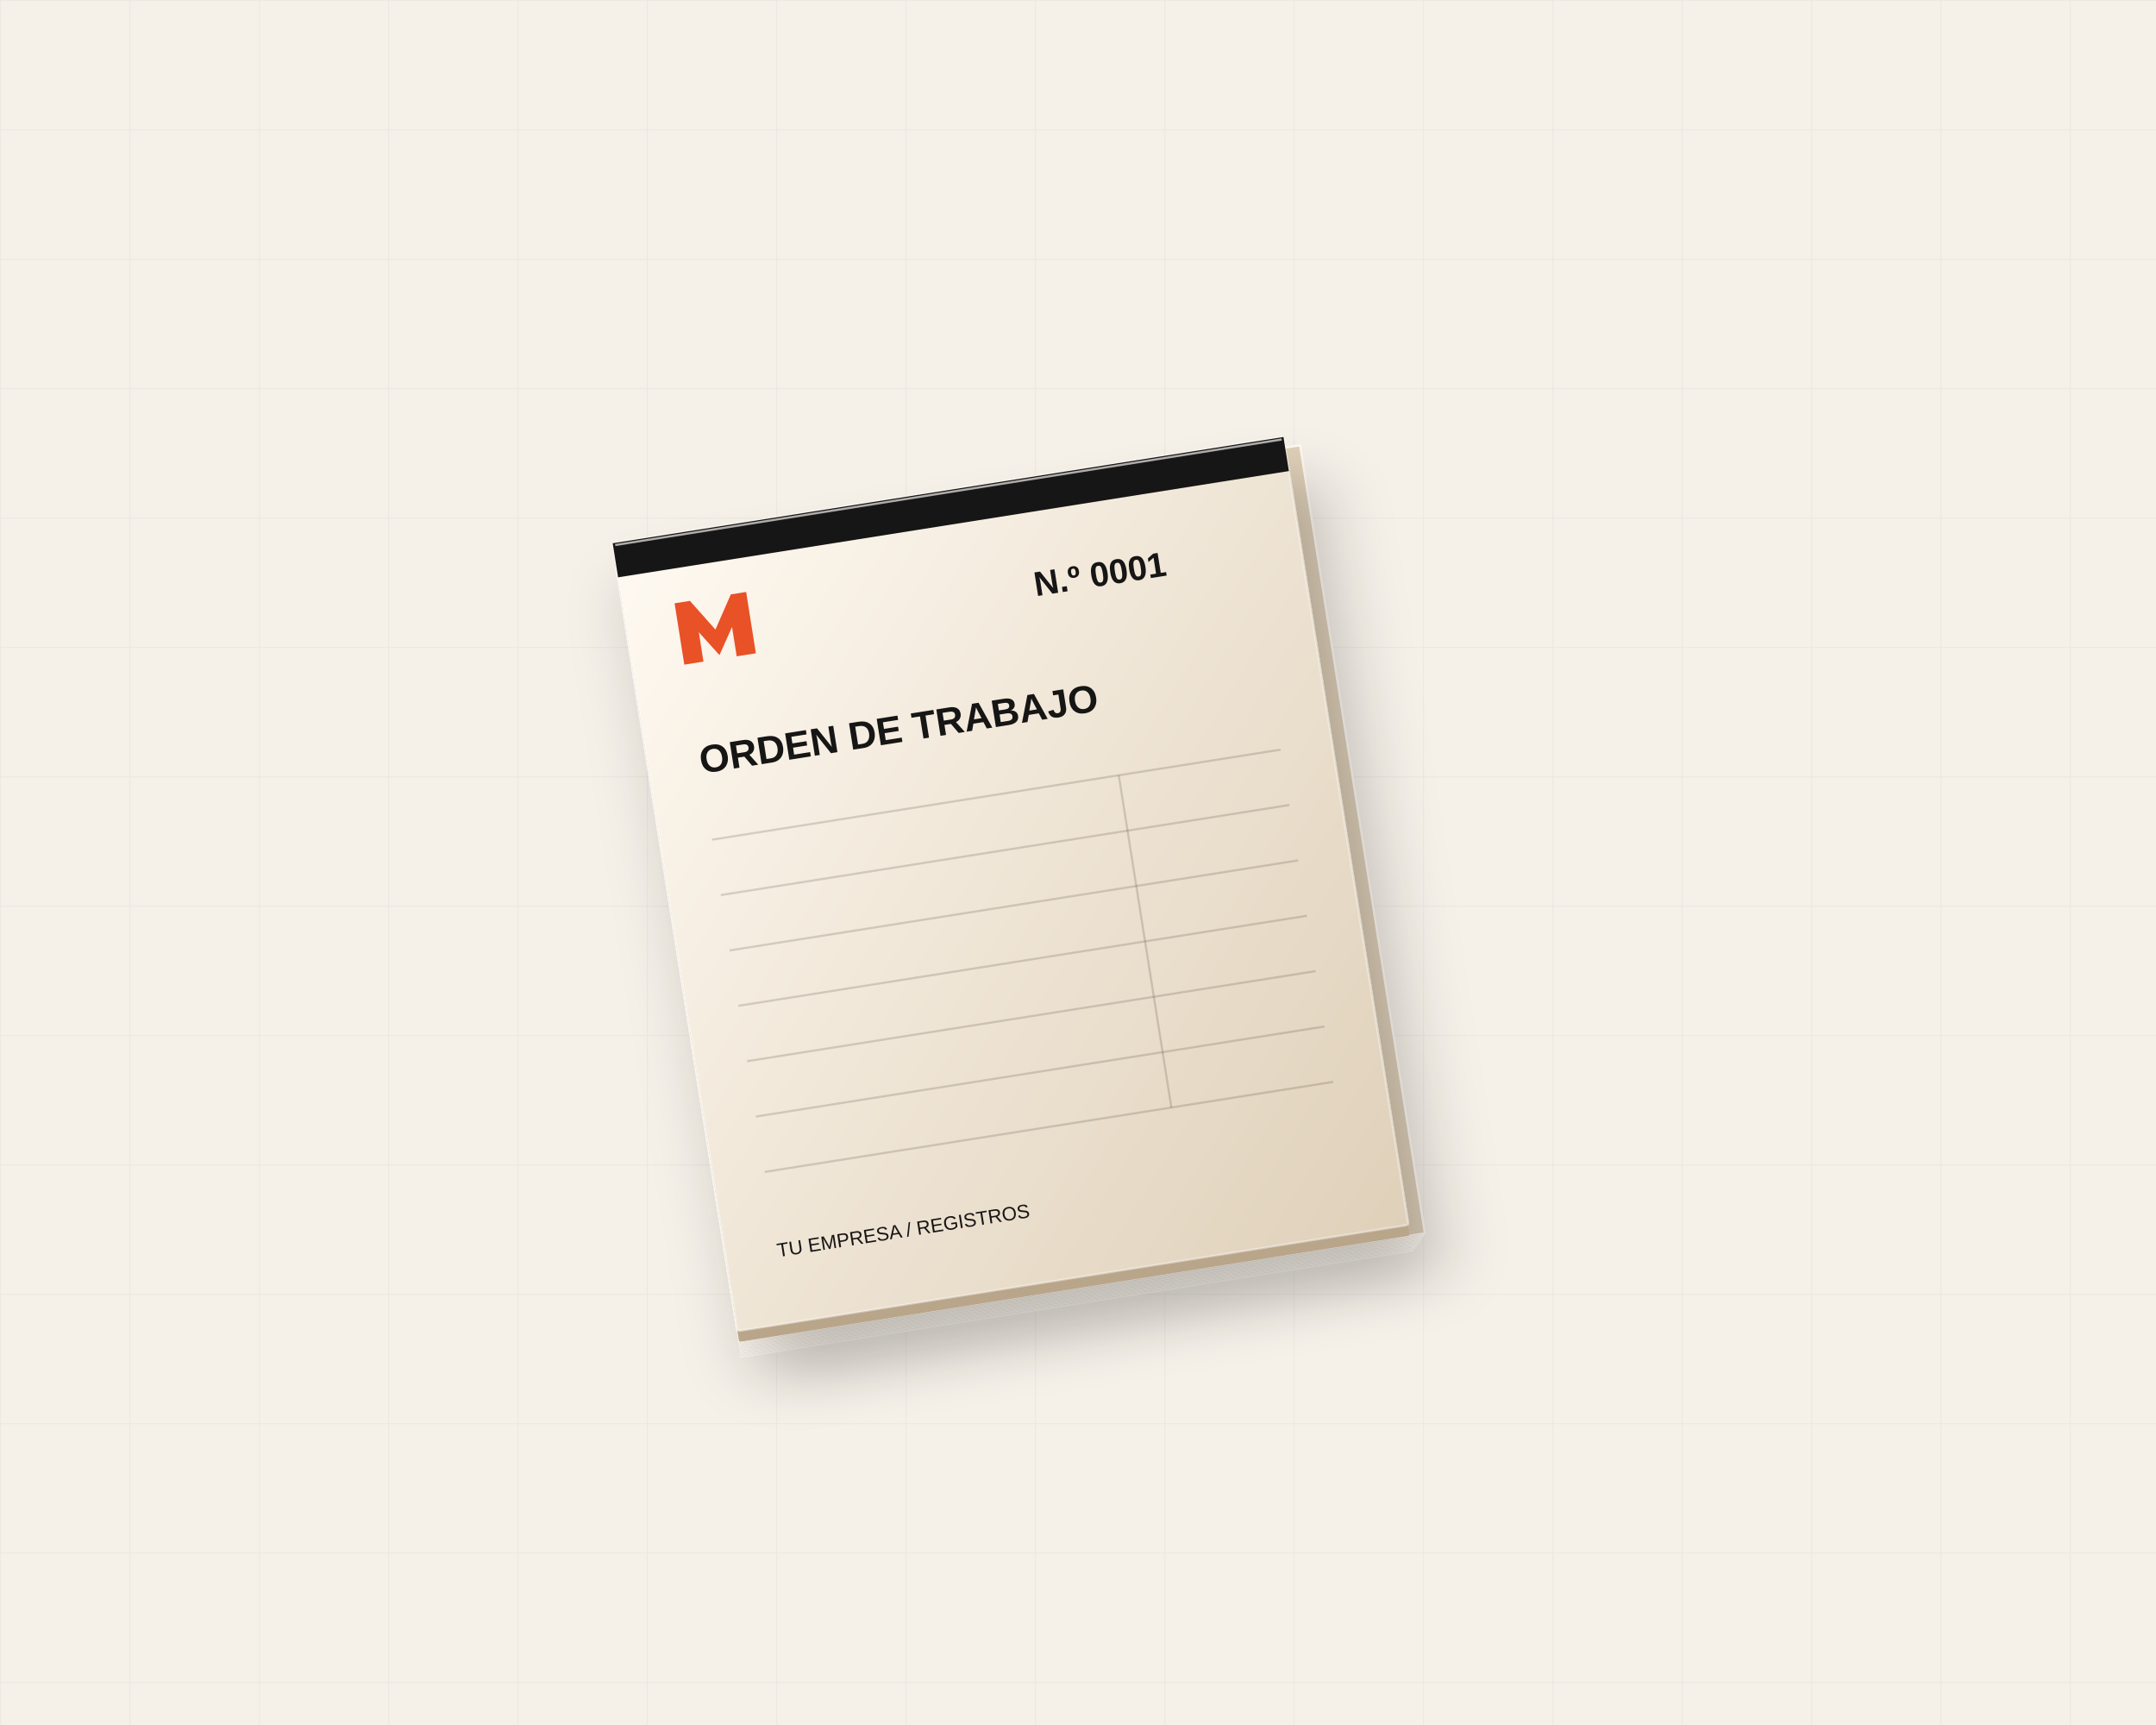
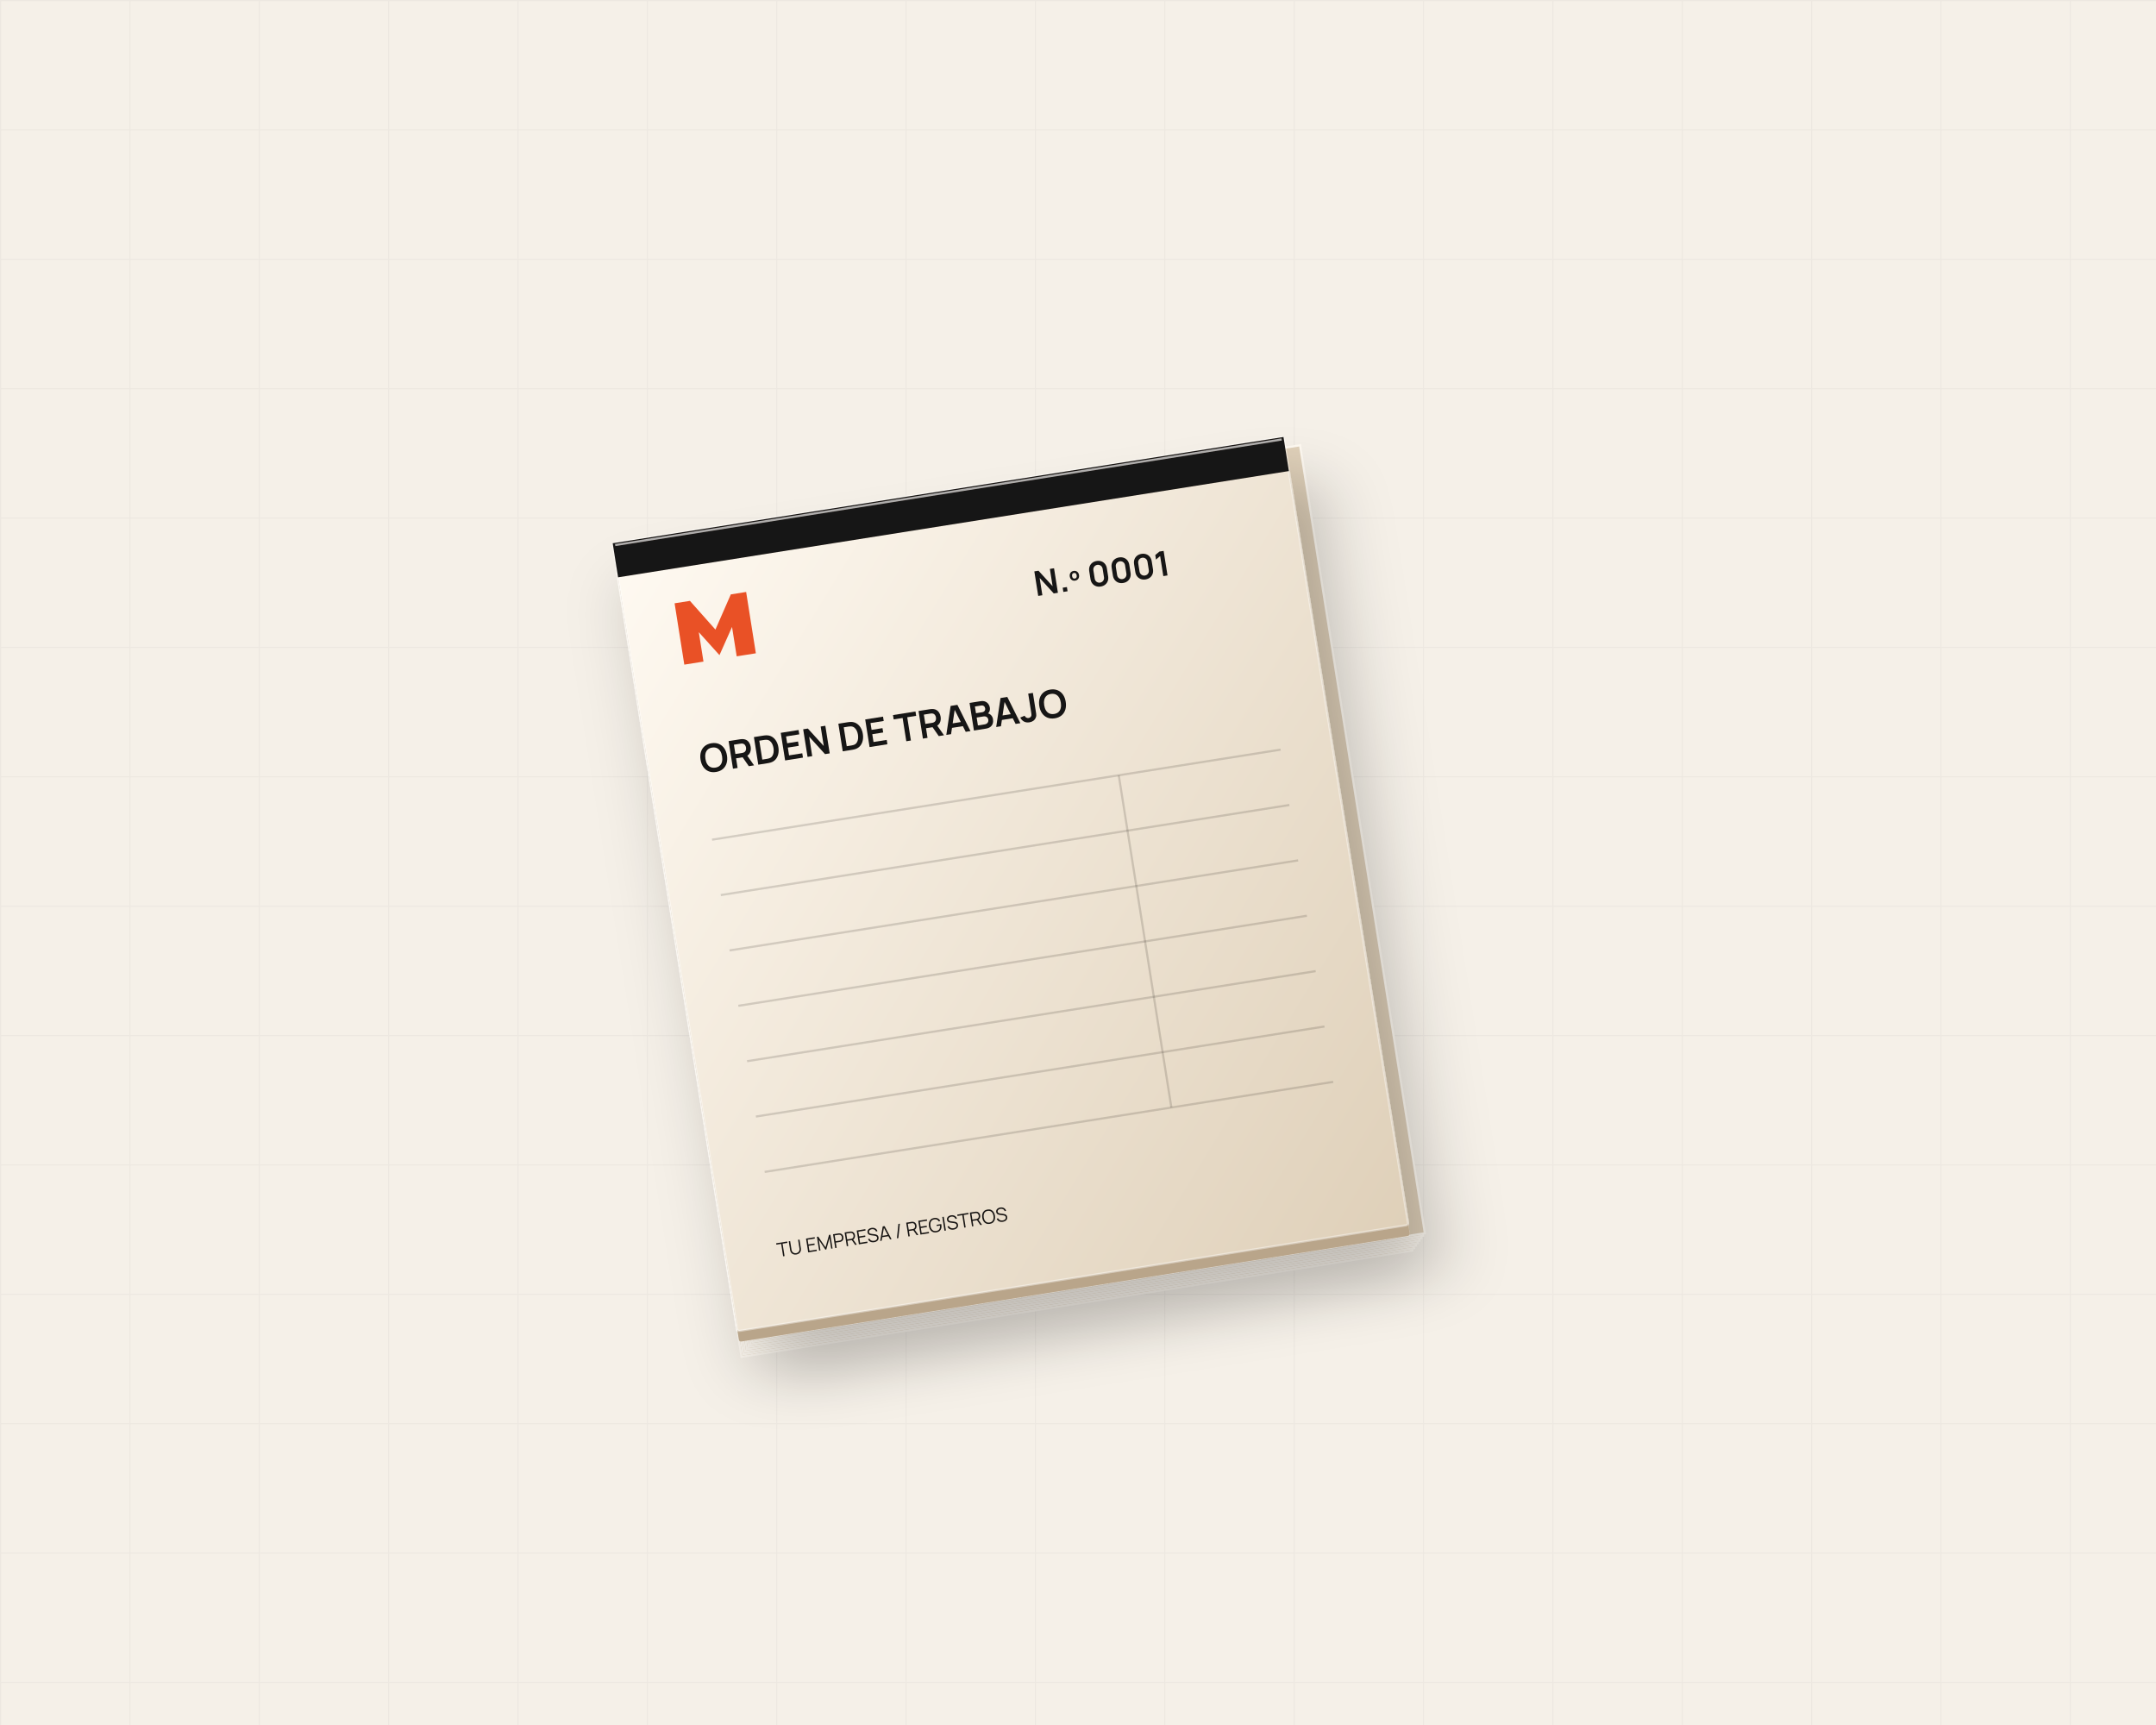
<svg xmlns="http://www.w3.org/2000/svg" viewBox="0 0 1000 800" fill="none" role="img">
  <defs>
    <linearGradient id="paper" x1="0" y1="0" x2="1" y2="1">
      <stop stop-color="#fffaf2" />
      <stop offset="1" stop-color="#dfd0b9" />
    </linearGradient>
    <linearGradient id="orange" x1="0" y1="0" x2="1" y2="1">
      <stop stop-color="#f7ba66" />
      <stop offset=".45" stop-color="#e95127" />
      <stop offset="1" stop-color="#832c20" />
    </linearGradient>
    <radialGradient id="floor">
      <stop stop-color="#dfd0b9" />
      <stop offset="1" stop-color="#f5f0e8" />
    </radialGradient>
    <filter id="shadow" x="-60%" y="-60%" width="220%" height="240%">
      <feDropShadow dx="9" dy="20" stdDeviation="15" flood-color="#191512" flood-opacity=".24" />
    </filter>
    <filter id="soft">
      <feGaussianBlur stdDeviation="16" />
    </filter>
    <pattern id="grid" width="60" height="60" patternUnits="userSpaceOnUse">
      <path d="M60 0H0v60" stroke="#191512" stroke-opacity=".035" />
    </pattern>
  </defs>
  <rect width="100%" height="100%" fill="#f5f0e8" />
  <rect width="100%" height="100%" fill="url(#grid)" />
  <g transform="rotate(-9 500 400)">
    <rect x="310" y="232" width="315" height="370" fill="#dfd0b9" stroke="#fffaf2" />
    <rect x="311" y="231" width="315" height="370" fill="#dfd0b9" stroke="#fffaf2" />
    <rect x="312" y="230" width="315" height="370" fill="#dfd0b9" stroke="#fffaf2" />
    <rect x="313" y="229" width="315" height="370" fill="#dfd0b9" stroke="#fffaf2" />
    <rect x="314" y="228" width="315" height="370" fill="#dfd0b9" stroke="#fffaf2" />
    <rect x="315" y="227" width="315" height="370" fill="#dfd0b9" stroke="#fffaf2" />
    <rect x="316" y="226" width="315" height="370" fill="#dfd0b9" stroke="#fffaf2" />
    <rect x="317" y="225" width="315" height="370" fill="#dfd0b9" stroke="#fffaf2" />
    <g transform="translate(310 220) rotate(0 157.5 185)" filter="url(#shadow)">
      <rect x="0" y="5" width="315" height="370" rx="1" fill="#b9a58a" />
      <rect width="315" height="370" rx="1" fill="url(#paper)" stroke="#ffffff" stroke-opacity=".4" />
      <rect width="315" height="16" fill="#191512" />
      <g transform="translate(24 32) scale(0.6)" fill="#e95127">
        <path d="M0 48V0h12l16 25L44 0h12v48H41V25L28 45 15 25v23Z" />
      </g>
-       <text x="190" y="55" font-family="Arial,Helvetica,sans-serif" font-size="16" fill="#191512" font-weight="700">N.º 0001</text>
-       <text x="24" y="112" font-family="Arial,Helvetica,sans-serif" font-size="18" fill="#191512" font-weight="700">ORDEN DE TRABAJO</text>
+       <g transform="translate(190 55)" fill="#191512" data-type-outline="true">
+         <path transform="translate(0 0) scale(0.008 -0.008)" d="M140 0L140 1440L384 1440L1052 425L1052 1440L1296 1440L1296 0L1052 0L384 1015L384 0Z" />
+         <path transform="translate(11.4853 0) scale(0.008 -0.008)" d="M180 0L180 247L427 247L427 0Z" />
+         <path transform="translate(16.3387 0) scale(0.008 -0.008)" d="M351 540Q229 540 154.5 620Q80 700 80 825Q80 952 155.5 1031Q231 1110 351 1110Q473 1110 548 1030Q623 950 623 825Q623 699 548 619.5Q473 540 351 540ZM350 660Q419 660 453 706Q487 752 487 825Q487 900 453 945Q419 990 351 990Q281 990 248.5 944.5Q216 899 216 825Q216 749 250 704.5Q284 660 350 660Z" />
+         <path transform="translate(25.16 0) scale(0.008 -0.008)" d="M658 -30Q505 -30 388.5 36Q272 102 206 218.5Q140 335 140 488L140 952Q140 1105 206 1222Q272 1339 388.5 1404.5Q505 1470 658 1470Q811 1470 928 1404.5Q1045 1339 1110.5 1222Q1176 1105 1176 952L1176 488Q1176 335 1110.5 218.5Q1045 102 928 36Q811 -30 658 -30ZM658 199Q734 199 796 235.5Q858 272 894 333.5Q930 395 930 471L930 970Q930 1047 894 1108.5Q858 1170 796 1206.5Q734 1243 658 1243Q582 1243 520 1206.5Q458 1170 422 1108.5Q386 1047 386 970L386 471Q386 395 422 333.5Q458 272 520 235.5Q582 199 658 199Z" />
+         <path transform="translate(35.688 0) scale(0.008 -0.008)" d="M658 -30Q505 -30 388.5 36Q272 102 206 218.5Q140 335 140 488L140 952Q140 1105 206 1222Q272 1339 388.5 1404.5Q505 1470 658 1470Q811 1470 928 1404.5Q1045 1339 1110.5 1222Q1176 1105 1176 952L1176 488Q1176 335 1110.5 218.5Q1045 102 928 36Q811 -30 658 -30ZM658 199Q734 199 796 235.5Q858 272 894 333.5Q930 395 930 471L930 970Q930 1047 894 1108.5Q858 1170 796 1206.5Q734 1243 658 1243Q582 1243 520 1206.5Q458 1170 422 1108.5Q386 1047 386 970L386 471Q386 395 422 333.5Q458 272 520 235.5Q582 199 658 199Z" />
+         <path transform="translate(46.216 0) scale(0.008 -0.008)" d="M658 -30Q505 -30 388.5 36Q272 102 206 218.5Q140 335 140 488L140 952Q140 1105 206 1222Q272 1339 388.5 1404.5Q505 1470 658 1470Q811 1470 928 1404.5Q1045 1339 1110.5 1222Q1176 1105 1176 952L1176 488Q1176 335 1110.5 218.5Q1045 102 928 36Q811 -30 658 -30ZM658 199Q734 199 796 235.5Q858 272 894 333.5Q930 395 930 471L930 970Q930 1047 894 1108.5Q858 1170 796 1206.5Q734 1243 658 1243Q582 1243 520 1206.5Q458 1170 422 1108.5Q386 1047 386 970L386 471Q386 395 422 333.5Q458 272 520 235.5Q582 199 658 199Z" />
+         <path transform="translate(56.744 0) scale(0.008 -0.008)" d="M390 0L390 1177L120 1012L120 1278L390 1440L636 1440L636 0Z" />
+       </g>
+       <g transform="translate(24 112)" fill="#191512" data-type-outline="true">
+         <path transform="translate(0 0) scale(0.009 -0.009)" d="M749 -30Q534 -30 379.5 64.5Q225 159 142.5 328Q60 497 60 720Q60 943 142.5 1112Q225 1281 379.5 1375.5Q534 1470 749 1470Q965 1470 1119.5 1375.5Q1274 1281 1356.5 1112Q1439 943 1439 720Q1439 497 1356.5 328Q1274 159 1119.5 64.5Q965 -30 749 -30ZM749 197Q894 196 990.5 261Q1087 326 1135.5 444.5Q1184 563 1184 720Q1184 878 1135.5 994.5Q1087 1111 990.5 1176Q894 1241 749 1243Q604 1244 508 1179Q412 1114 363.5 996Q315 878 315 720Q315 563 363 446Q411 329 507.5 264Q604 199 749 197Z" />
+         <path transform="translate(13.488 0) scale(0.009 -0.009)" d="M140 0L140 1440L735 1440Q756 1440 789.5 1438.5Q823 1437 850 1432Q975 1413 1056.5 1349Q1138 1285 1177.5 1187.5Q1217 1090 1217 971Q1217 795 1128 668.5Q1039 542 855 512L752 503L381 503L381 0ZM967 0L683 586L928 640L1240 0ZM381 728L725 728Q745 728 770 730Q795 732 816 738Q876 753 910.5 791Q945 829 959.5 877Q974 925 974 971Q974 1017 959.5 1065.5Q945 1114 910.5 1152Q876 1190 816 1205Q795 1211 770 1212.5Q745 1214 725 1214L381 1214Z" />
+         <path transform="translate(25.371 0) scale(0.009 -0.009)" d="M140 0L140 1440L599 1440Q617 1440 671 1439Q725 1438 774 1432Q946 1410 1064 1310.5Q1182 1211 1243 1057Q1304 903 1304 720Q1304 537 1243 383Q1182 229 1064 129.5Q946 30 774 8Q725 2 671 1Q617 0 599 0ZM385 227L599 227Q629 227 675.5 229Q722 231 758 238Q860 258 924 329.5Q988 401 1018.5 504Q1049 607 1049 720Q1049 837 1018 940Q987 1043 922.5 1113Q858 1183 758 1202Q722 1210 675.5 1211.5Q629 1213 599 1213L385 1213Z" />
+         <path transform="translate(37.977 0) scale(0.009 -0.009)" d="M140 0L140 1440L1070 1440L1070 1214L381 1214L381 859L950 859L950 633L381 633L381 226L1070 226L1070 0Z" />
+         <path transform="translate(48.507 0) scale(0.009 -0.009)" d="M140 0L140 1440L384 1440L1052 425L1052 1440L1296 1440L1296 0L1052 0L384 1015L384 0Z" />
+         <path transform="translate(65.028 0) scale(0.009 -0.009)" d="M140 0L140 1440L599 1440Q617 1440 671 1439Q725 1438 774 1432Q946 1410 1064 1310.5Q1182 1211 1243 1057Q1304 903 1304 720Q1304 537 1243 383Q1182 229 1064 129.5Q946 30 774 8Q725 2 671 1Q617 0 599 0ZM385 227L599 227Q629 227 675.5 229Q722 231 758 238Q860 258 924 329.5Q988 401 1018.5 504Q1049 607 1049 720Q1049 837 1018 940Q987 1043 922.5 1113Q858 1183 758 1202Q722 1210 675.5 1211.5Q629 1213 599 1213L385 1213Z" />
+         <path transform="translate(77.634 0) scale(0.009 -0.009)" d="M140 0L140 1440L1070 1440L1070 1214L381 1214L381 859L950 859L950 633L381 633L381 226L1070 226L1070 0Z" />
+         <path transform="translate(91.764 0) scale(0.009 -0.009)" d="M486 0L486 1214L20 1214L20 1440L1193 1440L1193 1214L727 1214L727 0Z" />
+         <path transform="translate(102.684 0) scale(0.009 -0.009)" d="M140 0L140 1440L735 1440Q756 1440 789.5 1438.5Q823 1437 850 1432Q975 1413 1056.5 1349Q1138 1285 1177.5 1187.5Q1217 1090 1217 971Q1217 795 1128 668.5Q1039 542 855 512L752 503L381 503L381 0ZM967 0L683 586L928 640L1240 0ZM381 728L725 728Q745 728 770 730Q795 732 816 738Q876 753 910.5 791Q945 829 959.5 877Q974 925 974 971Q974 1017 959.5 1065.5Q945 1114 910.5 1152Q876 1190 816 1205Q795 1211 770 1212.5Q745 1214 725 1214L381 1214Z" />
+         <path transform="translate(114.567 0) scale(0.009 -0.009)" d="M40 0L494 1440L847 1440L1301 0L1053 0L641 1292L695 1292L288 0ZM293 312L293 537L1049 537L1049 312Z" />
+         <path transform="translate(126.639 0) scale(0.009 -0.009)" d="M140 0L140 1440L711 1440Q857 1440 950.5 1381.5Q1044 1323 1089.5 1232Q1135 1141 1135 1044Q1135 925 1079 842Q1023 759 925 730L925 780Q1061 749 1131.5 651.5Q1202 554 1202 428Q1202 300 1153.5 204Q1105 108 1008 54Q911 0 769 0ZM384 227L739 227Q802 227 852 252.5Q902 278 930.5 324.5Q959 371 959 435Q959 493 934 539Q909 585 861 612.5Q813 640 746 640L384 640ZM384 865L708 865Q760 865 801 885Q842 905 866 944Q890 983 890 1040Q890 1115 842 1165Q794 1215 708 1215L384 1215Z" />
+         <path transform="translate(137.997 0) scale(0.009 -0.009)" d="M40 0L494 1440L847 1440L1301 0L1053 0L641 1292L695 1292L288 0ZM293 312L293 537L1049 537L1049 312Z" />
+         <path transform="translate(150.069 0) scale(0.009 -0.009)" d="M428 -30Q263 -30 153.5 56Q44 142 0 288L238 345Q249 284 302 240Q355 196 419 196Q461 196 508 218.5Q555 241 578 291Q592 324 594.5 368Q597 412 597 471L597 1440L841 1440L841 471Q841 404 840.5 353.5Q840 303 830.5 258.5Q821 214 793 167Q735 65 639.5 17.5Q544 -30 428 -30Z" />
+         <path transform="translate(159.081 0) scale(0.009 -0.009)" d="M749 -30Q534 -30 379.5 64.5Q225 159 142.5 328Q60 497 60 720Q60 943 142.5 1112Q225 1281 379.5 1375.5Q534 1470 749 1470Q965 1470 1119.5 1375.5Q1274 1281 1356.5 1112Q1439 943 1439 720Q1439 497 1356.5 328Q1274 159 1119.5 64.5Q965 -30 749 -30ZM749 197Q894 196 990.5 261Q1087 326 1135.5 444.5Q1184 563 1184 720Q1184 878 1135.5 994.5Q1087 1111 990.5 1176Q894 1241 749 1243Q604 1244 508 1179Q412 1114 363.5 996Q315 878 315 720Q315 563 363 446Q411 329 507.5 264Q604 199 749 197Z" />
+       </g>
      <path d="M24 143h267" stroke="#191512" stroke-opacity=".16" />
      <path d="M24 169h267" stroke="#191512" stroke-opacity=".16" />
      <path d="M24 195h267" stroke="#191512" stroke-opacity=".16" />
      <path d="M24 221h267" stroke="#191512" stroke-opacity=".16" />
      <path d="M24 247h267" stroke="#191512" stroke-opacity=".16" />
      <path d="M24 273h267" stroke="#191512" stroke-opacity=".16" />
      <path d="M24 299h267" stroke="#191512" stroke-opacity=".16" />
      <path d="M215 143v156" stroke="#191512" stroke-opacity=".16" />
-       <text x="24" y="339" font-family="Arial,Helvetica,sans-serif" font-size="9" fill="#191512">TU EMPRESA / REGISTROS</text>
+       <g transform="translate(24 339)" fill="#191512" data-type-outline="true">
+         <path transform="translate(0 0) scale(0.0045 -0.0045)" d="M523 0L523 1299L20 1299L20 1440L1173 1440L1173 1299L670 1299L670 0Z" />
+         <path transform="translate(5.37 0) scale(0.0045 -0.0045)" d="M702 -30Q537 -30 410.5 38Q284 106 212 230Q140 354 140 520L140 1439L288 1440L288 539Q288 427 326 345.5Q364 264 425.5 211.5Q487 159 560 134Q633 109 702 109Q772 109 845 134Q918 159 979 211.5Q1040 264 1078 345.5Q1116 427 1116 539L1116 1440L1264 1440L1264 520Q1264 354 1192 230.5Q1120 107 993.5 38.5Q867 -30 702 -30Z" />
+         <path transform="translate(13.488 0) scale(0.0045 -0.0045)" d="M140 0L140 1440L1040 1440L1040 1299L287 1299L287 801L920 801L920 660L287 660L287 141L1040 141L1040 0Z" />
+         <path transform="translate(18.618 0) scale(0.0045 -0.0045)" d="M140 0L140 1440L275 1440L841 229L1404 1440L1541 1440L1541 1L1401 1L1401 1112L888 0L793 0L281 1112L281 0Z" />
+         <path transform="translate(26.184 0) scale(0.0045 -0.0045)" d="M140 0L140 1440L696 1440Q717 1440 743.5 1438.5Q770 1437 797 1432Q910 1415 988.5 1353.5Q1067 1292 1107.5 1199Q1148 1106 1148 993Q1148 881 1107 788Q1066 695 987.5 633.5Q909 572 797 555Q770 551 743.5 549Q717 547 696 547L287 547L287 0ZM287 687L692 687Q710 687 734 689Q758 691 781 696Q855 712 902.5 757Q950 802 973.5 864Q997 926 997 993Q997 1060 973.5 1122.5Q950 1185 902.5 1230Q855 1275 781 1291Q758 1296 734 1297.5Q710 1299 692 1299L287 1299Z" />
+         <path transform="translate(31.62 0) scale(0.0045 -0.0045)" d="M140 0L140 1440L696 1440Q717 1440 743.5 1438.5Q770 1437 797 1432Q910 1415 988.5 1353.5Q1067 1292 1107.5 1199Q1148 1106 1148 993Q1148 830 1062 710Q976 590 816 559L765 547L287 547L287 0ZM1012 0L728 586L869 640L1181 0ZM287 687L692 687Q710 687 734 689Q758 691 781 696Q855 712 902.5 757Q950 802 973.5 864Q997 926 997 993Q997 1060 973.5 1122.5Q950 1185 902.5 1230Q855 1275 781 1291Q758 1296 734 1297.5Q710 1299 692 1299L287 1299Z" />
+         <path transform="translate(37.296 0) scale(0.0045 -0.0045)" d="M140 0L140 1440L1040 1440L1040 1299L287 1299L287 801L920 801L920 660L287 660L287 141L1040 141L1040 0Z" />
+         <path transform="translate(42.186 0) scale(0.0045 -0.0045)" d="M640 -30Q489 -30 368.5 20.5Q248 71 169.5 164Q91 257 67 385L217 410Q253 270 369 190.5Q485 111 646 111Q752 111 836 144.5Q920 178 968 240Q1016 302 1016 387Q1016 443 996 482.5Q976 522 943 548Q910 574 871 591.5Q832 609 795 620L430 729Q364 748 308 777.5Q252 807 210.5 848.5Q169 890 146 946Q123 1002 123 1074Q123 1196 187 1285Q251 1374 362 1422Q473 1470 615 1469Q759 1469 872.5 1418Q986 1367 1060 1272.5Q1134 1178 1158 1049L1004 1021Q989 1115 935 1184Q881 1253 797.5 1290.5Q714 1328 614 1329Q517 1329 441.5 1296.5Q366 1264 322 1208Q278 1152 278 1080Q278 1007 318.5 963Q359 919 418.5 894Q478 869 534 853L816 770Q860 758 919.5 735.5Q979 713 1035.5 671.5Q1092 630 1129 563Q1166 496 1166 393Q1166 293 1126.5 214Q1087 135 1015.5 81Q944 27 848.5 -1.5Q753 -30 640 -30Z" />
+         <path transform="translate(47.733 0) scale(0.0045 -0.0045)" d="M40 0L536 1440L731 1440L1227 0L1074 0L603 1358L661 1358L193 0ZM261 349L261 487L1005 487L1005 349Z" />
+         <path transform="translate(55.236 0) scale(0.0045 -0.0045)" d="M504 1440L655 1440L271 0L120 0Z" />
+         <path transform="translate(60.522 0) scale(0.0045 -0.0045)" d="M140 0L140 1440L696 1440Q717 1440 743.5 1438.5Q770 1437 797 1432Q910 1415 988.5 1353.5Q1067 1292 1107.5 1199Q1148 1106 1148 993Q1148 830 1062 710Q976 590 816 559L765 547L287 547L287 0ZM1012 0L728 586L869 640L1181 0ZM287 687L692 687Q710 687 734 689Q758 691 781 696Q855 712 902.5 757Q950 802 973.5 864Q997 926 997 993Q997 1060 973.5 1122.5Q950 1185 902.5 1230Q855 1275 781 1291Q758 1296 734 1297.5Q710 1299 692 1299L287 1299Z" />
+         <path transform="translate(66.198 0) scale(0.0045 -0.0045)" d="M140 0L140 1440L1040 1440L1040 1299L287 1299L287 801L920 801L920 660L287 660L287 141L1040 141L1040 0Z" />
+         <path transform="translate(71.058 0) scale(0.0045 -0.0045)" d="M717 -30Q565 -30 443 23Q321 76 235.5 174Q150 272 105 410.5Q60 549 60 720Q60 946 138.5 1114.5Q217 1283 364 1376Q511 1469 717 1469Q947 1469 1091.5 1361.5Q1236 1254 1293 1073L1145 1037Q1098 1169 990.5 1248Q883 1327 723 1327Q554 1328 442 1251.5Q330 1175 273.5 1037.5Q217 900 216 720Q215 540 271.5 403.5Q328 267 441 189.5Q554 112 723 111Q878 111 979 171Q1080 231 1132.5 343Q1185 455 1192 608L860 608L860 734L1346 734Q1349 711 1349.5 685.5Q1350 660 1350 649Q1350 454 1280 300.5Q1210 147 1069.5 58.5Q929 -30 717 -30Z" />
+         <path transform="translate(77.403 0) scale(0.0045 -0.0045)" d="M160 0L160 1440L307 1440L307 0Z" />
+         <path transform="translate(79.503 0) scale(0.0045 -0.0045)" d="M640 -30Q489 -30 368.5 20.5Q248 71 169.5 164Q91 257 67 385L217 410Q253 270 369 190.5Q485 111 646 111Q752 111 836 144.5Q920 178 968 240Q1016 302 1016 387Q1016 443 996 482.5Q976 522 943 548Q910 574 871 591.5Q832 609 795 620L430 729Q364 748 308 777.5Q252 807 210.5 848.5Q169 890 146 946Q123 1002 123 1074Q123 1196 187 1285Q251 1374 362 1422Q473 1470 615 1469Q759 1469 872.5 1418Q986 1367 1060 1272.5Q1134 1178 1158 1049L1004 1021Q989 1115 935 1184Q881 1253 797.5 1290.5Q714 1328 614 1329Q517 1329 441.5 1296.5Q366 1264 322 1208Q278 1152 278 1080Q278 1007 318.5 963Q359 919 418.5 894Q478 869 534 853L816 770Q860 758 919.5 735.5Q979 713 1035.5 671.5Q1092 630 1129 563Q1166 496 1166 393Q1166 293 1126.5 214Q1087 135 1015.5 81Q944 27 848.5 -1.5Q753 -30 640 -30Z" />
+         <path transform="translate(85.05 0) scale(0.0045 -0.0045)" d="M523 0L523 1299L20 1299L20 1440L1173 1440L1173 1299L670 1299L670 0Z" />
+         <path transform="translate(90.42 0) scale(0.0045 -0.0045)" d="M140 0L140 1440L696 1440Q717 1440 743.5 1438.5Q770 1437 797 1432Q910 1415 988.5 1353.5Q1067 1292 1107.5 1199Q1148 1106 1148 993Q1148 830 1062 710Q976 590 816 559L765 547L287 547L287 0ZM1012 0L728 586L869 640L1181 0ZM287 687L692 687Q710 687 734 689Q758 691 781 696Q855 712 902.5 757Q950 802 973.5 864Q997 926 997 993Q997 1060 973.5 1122.5Q950 1185 902.5 1230Q855 1275 781 1291Q758 1296 734 1297.5Q710 1299 692 1299L287 1299Z" />
+         <path transform="translate(96.096 0) scale(0.0045 -0.0045)" d="M723 -30Q508 -30 360 65.5Q212 161 136 330Q60 499 60 720Q60 941 136 1110Q212 1279 360 1374.5Q508 1470 723 1470Q939 1470 1086.5 1374.5Q1234 1279 1310.5 1110Q1387 941 1387 720Q1387 499 1310.5 330Q1234 161 1086.5 65.5Q939 -30 723 -30ZM723 111Q892 111 1005 188Q1118 265 1174.5 402.5Q1231 540 1231 720Q1231 900 1174.5 1037Q1118 1174 1005 1251Q892 1328 723 1329Q554 1329 442 1252Q330 1175 273.5 1037.5Q217 900 216 720Q215 540 271.5 403.5Q328 267 441 189.5Q554 112 723 111Z" />
+         <path transform="translate(102.606 0) scale(0.0045 -0.0045)" d="M640 -30Q489 -30 368.5 20.5Q248 71 169.5 164Q91 257 67 385L217 410Q253 270 369 190.5Q485 111 646 111Q752 111 836 144.5Q920 178 968 240Q1016 302 1016 387Q1016 443 996 482.5Q976 522 943 548Q910 574 871 591.5Q832 609 795 620L430 729Q364 748 308 777.5Q252 807 210.5 848.5Q169 890 146 946Q123 1002 123 1074Q123 1196 187 1285Q251 1374 362 1422Q473 1470 615 1469Q759 1469 872.5 1418Q986 1367 1060 1272.5Q1134 1178 1158 1049L1004 1021Q989 1115 935 1184Q881 1253 797.5 1290.5Q714 1328 614 1329Q517 1329 441.5 1296.5Q366 1264 322 1208Q278 1152 278 1080Q278 1007 318.5 963Q359 919 418.5 894Q478 869 534 853L816 770Q860 758 919.5 735.5Q979 713 1035.5 671.5Q1092 630 1129 563Q1166 496 1166 393Q1166 293 1126.5 214Q1087 135 1015.5 81Q944 27 848.5 -1.5Q753 -30 640 -30Z" />
+       </g>
      <path d="M1 1H314" stroke="#fff" stroke-opacity=".65" />
    </g>
  </g>
</svg>
